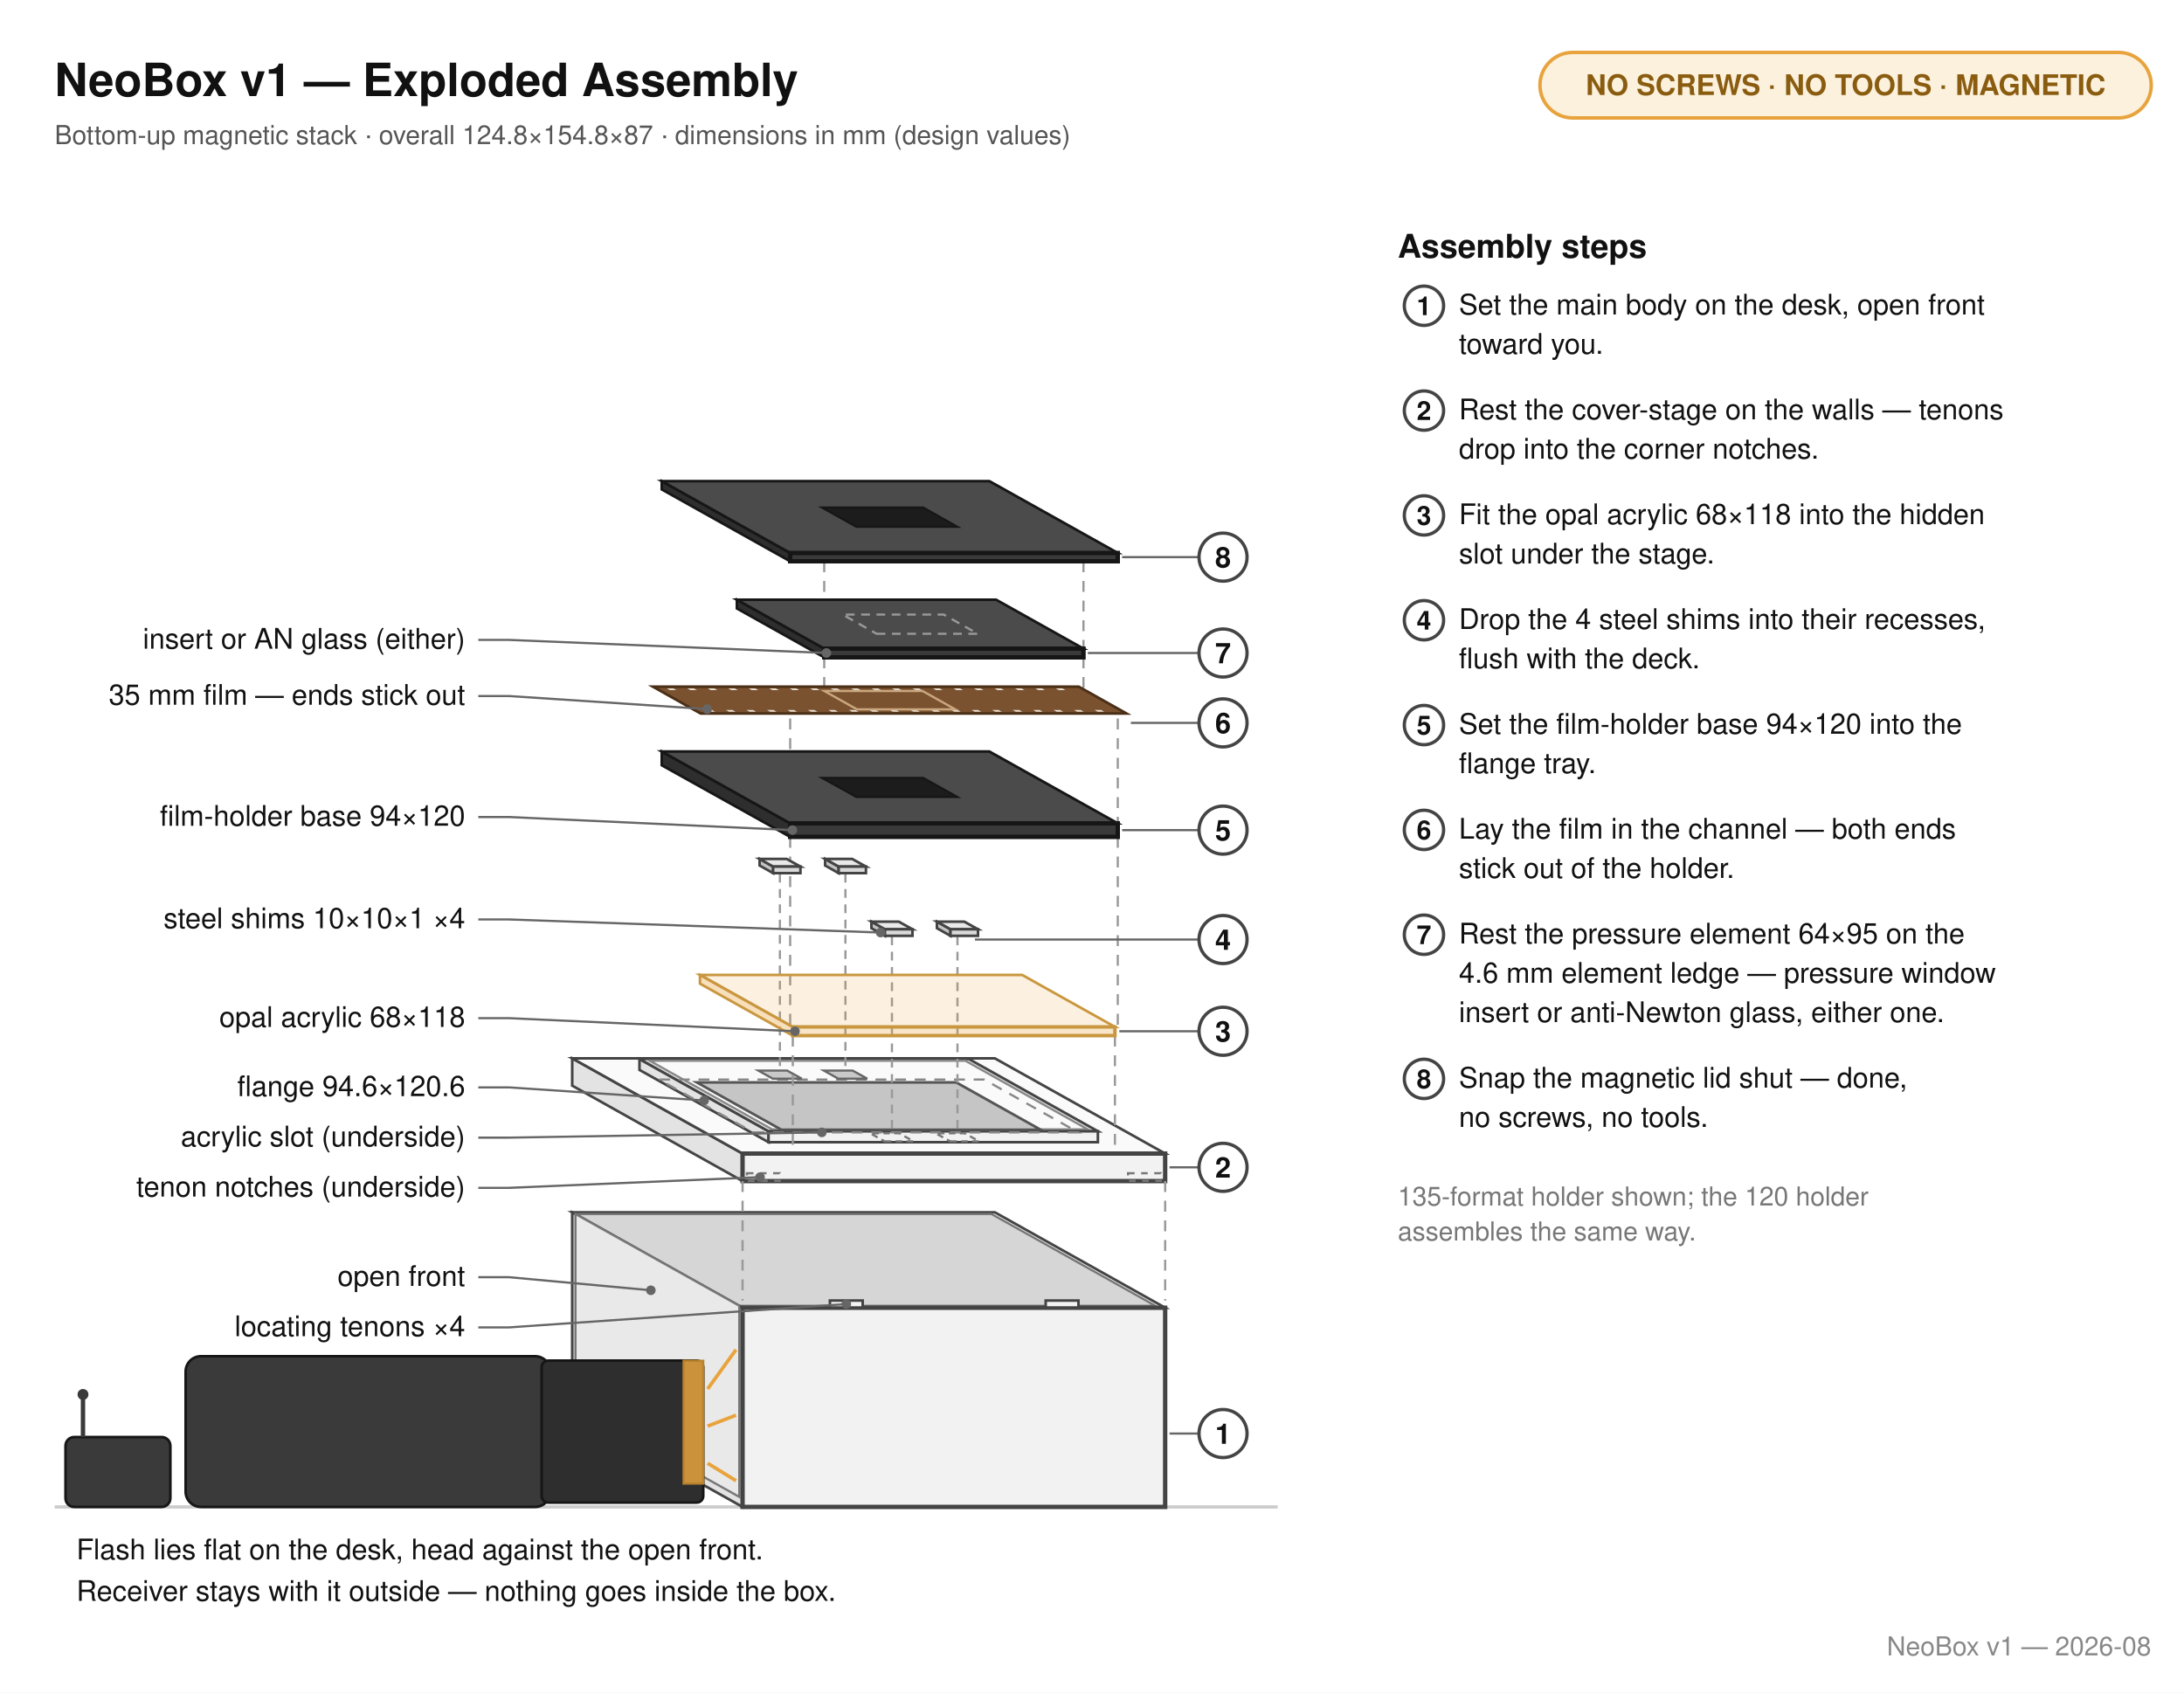
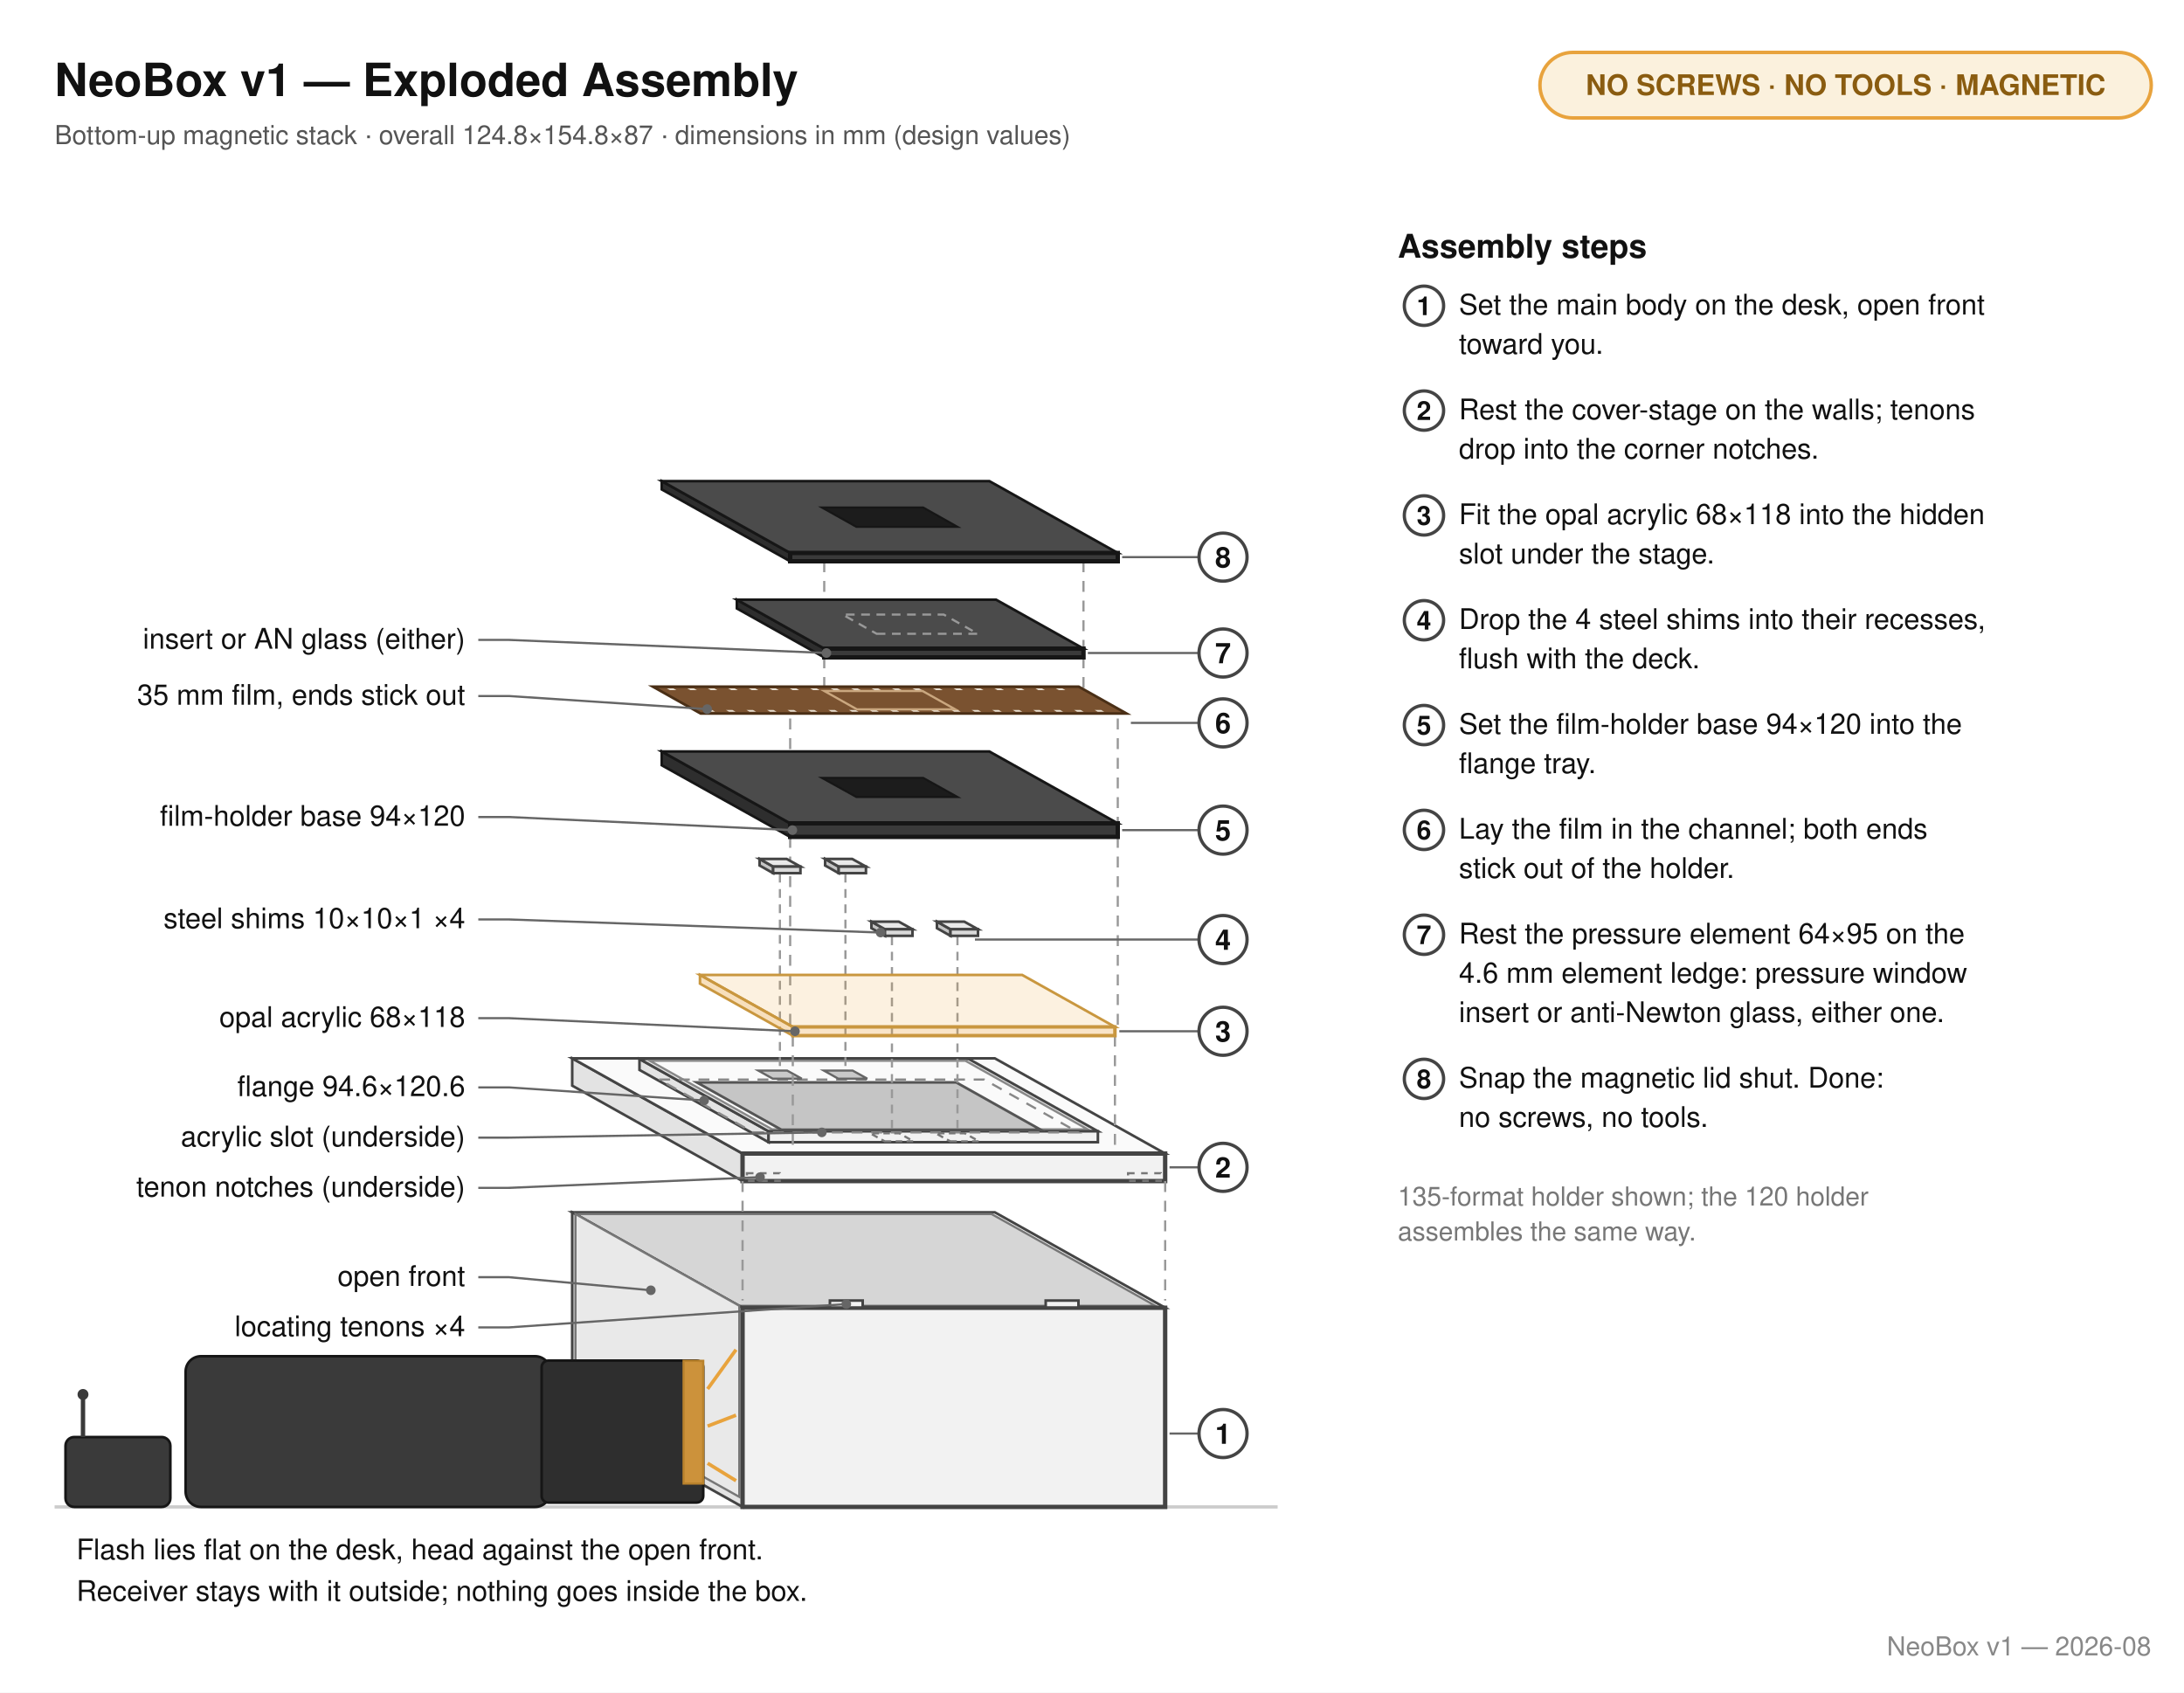
<svg xmlns="http://www.w3.org/2000/svg" width="1000" height="775" viewBox="0 0 1000 775">
  <rect x="0" y="0" width="1000" height="775" fill="#ffffff" />
  <g font-family="Helvetica, Arial, sans-serif" fill="#111">
    <text x="25.0" y="44.0" font-size="21" font-weight="bold" fill="#111">NeoBox v1 — Exploded Assembly</text>
    <text x="25.0" y="66.0" font-size="12" fill="#555">Bottom-up magnetic stack · overall 124.8×154.8×87 · dimensions in mm (design values)</text>
    <rect x="705.1" y="24" width="279.9" height="30" rx="15" fill="#fbf1dd" stroke="#e8a33d" stroke-width="1.6" />
    <text x="845.1" y="43.5" font-size="13" text-anchor="middle" font-weight="bold" fill="#8a5c10">NO SCREWS · NO TOOLS · MAGNETIC</text>
    <text x="985.0" y="758.0" font-size="12" text-anchor="end" fill="#888">NeoBox v1 — 2026-08</text>
    <line x1="25.0" y1="690.0" x2="585.0" y2="690.0" stroke="#ccc" stroke-width="1.5" />
    <polygon points="340.0,598.8 533.5,598.8 455.5,555.1 262.0,555.1" fill="#fafafa" stroke="#444" stroke-width="1.2" />
    <polygon points="338.5,597.9 529.0,597.9 454.0,555.9 263.5,555.9" fill="#d6d6d6" stroke="#777" stroke-width="1" />
    <polygon points="340.0,690.0 340.0,598.8 262.0,555.1 262.0,646.3" fill="#e3e3e3" stroke="#444" stroke-width="1.2" />
    <polygon points="338.5,685.4 263.5,643.4 263.5,555.9 338.5,597.9" fill="#e9e9e9" stroke="#777" stroke-width="1" />
    <polygon points="340.0,690.0 533.5,690.0 533.5,598.8 340.0,598.8" fill="#f2f2f2" stroke="#444" stroke-width="2" />
    <rect x="380.0" y="595.5" width="15.0" height="3.2" fill="#f2f2f2" stroke="#444" stroke-width="1.2" />
    <rect x="478.8" y="595.5" width="15.0" height="3.2" fill="#f2f2f2" stroke="#444" stroke-width="1.2" />
    <rect x="30" y="658" width="48" height="32" rx="4" fill="#3a3a3a" stroke="#161616" stroke-width="1.2" />
    <line x1="38.0" y1="658.0" x2="38.0" y2="640.0" stroke="#3a3a3a" stroke-width="2" />
    <circle cx="38" cy="638.5" r="2.5" fill="#3a3a3a" />
    <rect x="85" y="621" width="167" height="69" rx="7" fill="#3a3a3a" stroke="#161616" stroke-width="1.2" />
    <rect x="248" y="623" width="74" height="65" rx="3" fill="#2e2e2e" stroke="#161616" stroke-width="1.2" />
    <rect x="313" y="623.1" width="9" height="56.2" fill="#e8a33d" fill-opacity="0.85" stroke="#b9822c" stroke-width="1" />
    <line x1="324.0" y1="636.0" x2="337.0" y2="618.0" stroke="#e8a33d" stroke-width="1.6" />
    <line x1="324.0" y1="653.0" x2="337.0" y2="648.0" stroke="#e8a33d" stroke-width="1.6" />
    <line x1="324.0" y1="670.0" x2="337.0" y2="678.0" stroke="#e8a33d" stroke-width="1.6" />
    <text x="35.0" y="714.0" font-size="13" fill="#111">Flash lies flat on the desk, head against the open front.</text>
-     <text x="35.0" y="733.0" font-size="13" fill="#111">Receiver stays with it outside — nothing goes inside the box.</text>
+     <text x="35.0" y="733.0" font-size="13" fill="#111">Receiver stays with it outside; nothing goes inside the box.</text>
    <polygon points="340.0,540.8 340.0,528.2 262.0,484.6 262.0,497.1" fill="#e3e3e3" stroke="#444" stroke-width="1.2" />
    <polygon points="340.0,528.2 533.5,528.2 455.5,484.6 262.0,484.6" fill="#fafafa" stroke="#444" stroke-width="1.2" />
    <polygon points="340.0,540.8 533.5,540.8 533.5,528.2 340.0,528.2" fill="#f2f2f2" stroke="#444" stroke-width="2" />
    <rect x="342.0" y="537.2" width="15.0" height="3.5" fill="none" stroke="#777" stroke-width="1" stroke-dasharray="3,3" />
    <rect x="516.5" y="537.2" width="15.0" height="3.5" fill="none" stroke="#777" stroke-width="1" stroke-dasharray="3,3" />
    <polygon points="351.9,523.0 292.8,489.9 292.8,484.9 351.9,518.0" fill="#e3e3e3" stroke="#444" stroke-width="1.2" />
    <polygon points="351.9,518.0 502.7,518.0 443.6,484.9 292.8,484.9" fill="#e9e9e9" stroke="#444" stroke-width="1.2" />
    <polygon points="353.5,517.1 498.0,517.1 442.0,485.7 297.5,485.7" fill="#fafafa" stroke="#888" stroke-width="1" />
    <polygon points="351.9,523.0 502.7,523.0 502.7,518.0 351.9,518.0" fill="#f2f2f2" stroke="#444" stroke-width="1.2" />
    <polygon points="344.9,518.5 493.7,518.5 450.6,494.3 301.8,494.3" fill="none" stroke="#888" stroke-width="1" stroke-dasharray="5,4" />
    <polygon points="357.8,517.3 476.5,517.3 437.8,495.6 319.0,495.6" fill="#c5c5c5" stroke="#555" stroke-width="1.2" />
    <polygon points="405.1,522.6 418.3,522.6 411.7,518.9 398.4,518.9" fill="none" stroke="#777" stroke-width="1" stroke-dasharray="3,2" />
    <polygon points="435.1,522.6 448.3,522.6 441.7,518.9 428.4,518.9" fill="none" stroke="#777" stroke-width="1" stroke-dasharray="3,2" />
    <polygon points="353.8,493.9 367.1,493.9 360.4,490.2 347.2,490.2" fill="#c9c9c9" stroke="#666" stroke-width="1" />
    <polygon points="383.8,493.9 397.1,493.9 390.4,490.2 377.2,490.2" fill="#c9c9c9" stroke="#666" stroke-width="1" />
    <line x1="340.0" y1="540.8" x2="340.0" y2="595.5" stroke="#999" stroke-width="1" stroke-dasharray="5,4" />
    <line x1="533.5" y1="540.8" x2="533.5" y2="595.5" stroke="#999" stroke-width="1" stroke-dasharray="5,4" />
    <line x1="363.0" y1="474.2" x2="363.0" y2="528.2" stroke="#999" stroke-width="1" stroke-dasharray="5,4" />
    <line x1="510.5" y1="474.2" x2="510.5" y2="528.2" stroke="#999" stroke-width="1" stroke-dasharray="5,4" />
    <line x1="361.8" y1="383.2" x2="361.8" y2="470.2" stroke="#999" stroke-width="1" stroke-dasharray="5,4" />
    <line x1="511.8" y1="383.2" x2="511.8" y2="470.2" stroke="#999" stroke-width="1" stroke-dasharray="5,4" />
    <line x1="361.8" y1="329.0" x2="361.8" y2="377.0" stroke="#999" stroke-width="1" stroke-dasharray="5,4" />
    <line x1="511.8" y1="329.0" x2="511.8" y2="377.0" stroke="#999" stroke-width="1" stroke-dasharray="5,4" />
    <line x1="377.4" y1="301.0" x2="377.4" y2="327.0" stroke="#999" stroke-width="1" stroke-dasharray="5,4" />
    <line x1="496.1" y1="301.0" x2="496.1" y2="327.0" stroke="#999" stroke-width="1" stroke-dasharray="5,4" />
    <line x1="377.4" y1="257.0" x2="377.4" y2="297.0" stroke="#999" stroke-width="1" stroke-dasharray="5,4" />
    <line x1="496.1" y1="257.0" x2="496.1" y2="297.0" stroke="#999" stroke-width="1" stroke-dasharray="5,4" />
    <line x1="408.4" y1="428.8" x2="408.4" y2="517.8" stroke="#999" stroke-width="1" stroke-dasharray="4,3" />
    <line x1="438.4" y1="428.8" x2="438.4" y2="517.8" stroke="#999" stroke-width="1" stroke-dasharray="4,3" />
    <line x1="357.1" y1="400.1" x2="357.1" y2="489.1" stroke="#999" stroke-width="1" stroke-dasharray="4,3" />
    <line x1="387.1" y1="400.1" x2="387.1" y2="489.1" stroke="#999" stroke-width="1" stroke-dasharray="4,3" />
    <polygon points="363.0,474.2 363.0,470.2 320.5,446.4 320.5,450.4" fill="#e8a33d" fill-opacity="0.34" stroke="#c9973f" stroke-width="1.2" />
    <polygon points="363.0,470.2 510.5,470.2 468.0,446.4 320.5,446.4" fill="#e8a33d" fill-opacity="0.16" stroke="#c9973f" stroke-width="1.2" />
    <polygon points="363.0,474.2 510.5,474.2 510.5,470.2 363.0,470.2" fill="#e8a33d" fill-opacity="0.28" stroke="#c9973f" stroke-width="1.6" />
    <polygon points="405.2,428.5 405.2,425.5 399.0,422.0 399.0,425.0" fill="#c4c4c4" stroke="#444" stroke-width="1.2" />
    <polygon points="405.2,425.5 417.8,425.5 411.5,422.0 399.0,422.0" fill="#e9e9e9" stroke="#444" stroke-width="1.2" />
    <polygon points="405.2,428.5 417.8,428.5 417.8,425.5 405.2,425.5" fill="#d9d9d9" stroke="#444" stroke-width="1.2" />
    <polygon points="435.2,428.5 435.2,425.5 429.0,422.0 429.0,425.0" fill="#c4c4c4" stroke="#444" stroke-width="1.2" />
    <polygon points="435.2,425.5 447.8,425.5 441.5,422.0 429.0,422.0" fill="#e9e9e9" stroke="#444" stroke-width="1.2" />
    <polygon points="435.2,428.5 447.8,428.5 447.8,425.5 435.2,425.5" fill="#d9d9d9" stroke="#444" stroke-width="1.2" />
    <polygon points="354.0,399.8 354.0,396.8 347.8,393.3 347.8,396.3" fill="#c4c4c4" stroke="#444" stroke-width="1.2" />
    <polygon points="354.0,396.8 366.5,396.8 360.2,393.3 347.8,393.3" fill="#e9e9e9" stroke="#444" stroke-width="1.2" />
    <polygon points="354.0,399.8 366.5,399.8 366.5,396.8 354.0,396.8" fill="#d9d9d9" stroke="#444" stroke-width="1.2" />
    <polygon points="384.0,399.8 384.0,396.8 377.8,393.3 377.8,396.3" fill="#c4c4c4" stroke="#444" stroke-width="1.2" />
    <polygon points="384.0,396.8 396.5,396.8 390.2,393.3 377.8,393.3" fill="#e9e9e9" stroke="#444" stroke-width="1.2" />
    <polygon points="384.0,399.8 396.5,399.8 396.5,396.8 384.0,396.8" fill="#d9d9d9" stroke="#444" stroke-width="1.2" />
    <polygon points="361.8,383.2 361.8,377.0 303.0,344.1 303.0,350.4" fill="#2e2e2e" stroke="#161616" stroke-width="1.2" />
    <polygon points="361.8,377.0 511.8,377.0 453.0,344.1 303.0,344.1" fill="#4b4b4b" stroke="#161616" stroke-width="1.2" />
    <polygon points="361.8,383.2 511.8,383.2 511.8,377.0 361.8,377.0" fill="#3a3a3a" stroke="#161616" stroke-width="2" />
    <polygon points="392.1,364.9 438.3,364.9 422.7,356.2 376.4,356.2" fill="#1c1c1c" stroke="#161616" stroke-width="1" />
    <polygon points="320.8,326.7 515.8,326.7 493.9,314.4 298.9,314.4" fill="#7a5230" stroke="#4a2f16" stroke-width="1.2" />
    <polygon points="324.4,325.9 327.4,325.9 326.1,325.1 323.1,325.1" fill="#e9e0d2" stroke="none" stroke-width="0" />
    <polygon points="306.7,316.0 309.7,316.0 308.3,315.2 305.3,315.2" fill="#e9e0d2" stroke="none" stroke-width="0" />
    <polygon points="333.8,325.9 336.8,325.9 335.4,325.1 332.4,325.1" fill="#e9e0d2" stroke="none" stroke-width="0" />
    <polygon points="316.1,316.0 319.1,316.0 317.7,315.2 314.7,315.2" fill="#e9e0d2" stroke="none" stroke-width="0" />
    <polygon points="343.2,325.9 346.2,325.9 344.8,325.1 341.8,325.1" fill="#e9e0d2" stroke="none" stroke-width="0" />
    <polygon points="325.4,316.0 328.4,316.0 327.1,315.2 324.1,315.2" fill="#e9e0d2" stroke="none" stroke-width="0" />
    <polygon points="352.6,325.9 355.6,325.9 354.2,325.1 351.2,325.1" fill="#e9e0d2" stroke="none" stroke-width="0" />
    <polygon points="334.8,316.0 337.8,316.0 336.4,315.2 333.4,315.2" fill="#e9e0d2" stroke="none" stroke-width="0" />
    <polygon points="361.9,325.9 364.9,325.9 363.6,325.1 360.6,325.1" fill="#e9e0d2" stroke="none" stroke-width="0" />
    <polygon points="344.2,316.0 347.2,316.0 345.8,315.2 342.8,315.2" fill="#e9e0d2" stroke="none" stroke-width="0" />
    <polygon points="371.3,325.9 374.3,325.9 372.9,325.1 369.9,325.1" fill="#e9e0d2" stroke="none" stroke-width="0" />
    <polygon points="353.6,316.0 356.6,316.0 355.2,315.2 352.2,315.2" fill="#e9e0d2" stroke="none" stroke-width="0" />
    <polygon points="380.7,325.9 383.7,325.9 382.3,325.1 379.3,325.1" fill="#e9e0d2" stroke="none" stroke-width="0" />
    <polygon points="362.9,316.0 365.9,316.0 364.6,315.2 361.6,315.2" fill="#e9e0d2" stroke="none" stroke-width="0" />
    <polygon points="390.1,325.9 393.1,325.9 391.7,325.1 388.7,325.1" fill="#e9e0d2" stroke="none" stroke-width="0" />
    <polygon points="372.3,316.0 375.3,316.0 373.9,315.2 370.9,315.2" fill="#e9e0d2" stroke="none" stroke-width="0" />
    <polygon points="399.4,325.9 402.4,325.9 401.1,325.1 398.1,325.1" fill="#e9e0d2" stroke="none" stroke-width="0" />
    <polygon points="381.7,316.0 384.7,316.0 383.3,315.2 380.3,315.2" fill="#e9e0d2" stroke="none" stroke-width="0" />
    <polygon points="408.8,325.9 411.8,325.9 410.4,325.1 407.4,325.1" fill="#e9e0d2" stroke="none" stroke-width="0" />
    <polygon points="391.1,316.0 394.1,316.0 392.7,315.2 389.7,315.2" fill="#e9e0d2" stroke="none" stroke-width="0" />
    <polygon points="418.2,325.9 421.2,325.9 419.8,325.1 416.8,325.1" fill="#e9e0d2" stroke="none" stroke-width="0" />
    <polygon points="400.4,316.0 403.4,316.0 402.1,315.2 399.1,315.2" fill="#e9e0d2" stroke="none" stroke-width="0" />
    <polygon points="427.6,325.9 430.6,325.9 429.2,325.1 426.2,325.1" fill="#e9e0d2" stroke="none" stroke-width="0" />
    <polygon points="409.8,316.0 412.8,316.0 411.4,315.2 408.4,315.2" fill="#e9e0d2" stroke="none" stroke-width="0" />
    <polygon points="436.9,325.9 439.9,325.9 438.6,325.1 435.6,325.1" fill="#e9e0d2" stroke="none" stroke-width="0" />
    <polygon points="419.2,316.0 422.2,316.0 420.8,315.2 417.8,315.2" fill="#e9e0d2" stroke="none" stroke-width="0" />
    <polygon points="446.3,325.9 449.3,325.9 447.9,325.1 444.9,325.1" fill="#e9e0d2" stroke="none" stroke-width="0" />
    <polygon points="428.6,316.0 431.6,316.0 430.2,315.2 427.2,315.2" fill="#e9e0d2" stroke="none" stroke-width="0" />
    <polygon points="455.7,325.9 458.7,325.9 457.3,325.1 454.3,325.1" fill="#e9e0d2" stroke="none" stroke-width="0" />
    <polygon points="437.9,316.0 440.9,316.0 439.6,315.2 436.6,315.2" fill="#e9e0d2" stroke="none" stroke-width="0" />
    <polygon points="465.1,325.9 468.1,325.9 466.7,325.1 463.7,325.1" fill="#e9e0d2" stroke="none" stroke-width="0" />
    <polygon points="447.3,316.0 450.3,316.0 448.9,315.2 445.9,315.2" fill="#e9e0d2" stroke="none" stroke-width="0" />
    <polygon points="474.4,325.9 477.4,325.9 476.1,325.1 473.1,325.1" fill="#e9e0d2" stroke="none" stroke-width="0" />
    <polygon points="456.7,316.0 459.7,316.0 458.3,315.2 455.3,315.2" fill="#e9e0d2" stroke="none" stroke-width="0" />
    <polygon points="483.8,325.9 486.8,325.9 485.4,325.1 482.4,325.1" fill="#e9e0d2" stroke="none" stroke-width="0" />
    <polygon points="466.1,316.0 469.1,316.0 467.7,315.2 464.7,315.2" fill="#e9e0d2" stroke="none" stroke-width="0" />
    <polygon points="493.2,325.9 496.2,325.9 494.8,325.1 491.8,325.1" fill="#e9e0d2" stroke="none" stroke-width="0" />
    <polygon points="475.4,316.0 478.4,316.0 477.1,315.2 474.1,315.2" fill="#e9e0d2" stroke="none" stroke-width="0" />
    <polygon points="502.6,325.9 505.6,325.9 504.2,325.1 501.2,325.1" fill="#e9e0d2" stroke="none" stroke-width="0" />
    <polygon points="484.8,316.0 487.8,316.0 486.4,315.2 483.4,315.2" fill="#e9e0d2" stroke="none" stroke-width="0" />
    <polygon points="392.4,324.8 437.4,324.8 422.4,316.4 377.4,316.4" fill="none" stroke="#caa77f" stroke-width="1" />
    <polygon points="377.4,301.0 377.4,297.0 337.4,274.6 337.4,278.6" fill="#2e2e2e" stroke="#161616" stroke-width="1.2" />
    <polygon points="377.4,297.0 496.1,297.0 456.1,274.6 337.4,274.6" fill="#4b4b4b" stroke="#161616" stroke-width="1.2" />
    <polygon points="377.4,301.0 496.1,301.0 496.1,297.0 377.4,297.0" fill="#3a3a3a" stroke="#161616" stroke-width="2" />
    <polygon points="401.4,290.2 447.7,290.2 432.1,281.4 385.8,281.4" fill="none" stroke="#999" stroke-width="1" stroke-dasharray="4,3" />
    <polygon points="361.8,257.0 361.8,253.2 303.0,220.3 303.0,224.1" fill="#2e2e2e" stroke="#161616" stroke-width="1.2" />
    <polygon points="361.8,253.2 511.8,253.2 453.0,220.3 303.0,220.3" fill="#4b4b4b" stroke="#161616" stroke-width="1.2" />
    <polygon points="361.8,257.0 511.8,257.0 511.8,253.2 361.8,253.2" fill="#3a3a3a" stroke="#161616" stroke-width="2" />
    <polygon points="392.1,241.2 438.3,241.2 422.7,232.4 376.4,232.4" fill="#1c1c1c" stroke="#161616" stroke-width="1" />
    <line x1="535.5" y1="656.4" x2="549.0" y2="656.4" stroke="#666" stroke-width="1" />
    <circle cx="560.0" cy="656.4" r="11" fill="#fff" stroke="#444" stroke-width="1.5" />
    <text x="560.0" y="661.1" font-size="13" text-anchor="middle" font-weight="bold" fill="#111">1</text>
    <line x1="535.5" y1="534.5" x2="549.0" y2="534.5" stroke="#666" stroke-width="1" />
    <circle cx="560.0" cy="534.5" r="11" fill="#fff" stroke="#444" stroke-width="1.5" />
    <text x="560.0" y="539.2" font-size="13" text-anchor="middle" font-weight="bold" fill="#111">2</text>
    <line x1="512.5" y1="472.2" x2="549.0" y2="472.2" stroke="#666" stroke-width="1" />
    <circle cx="560.0" cy="472.2" r="11" fill="#fff" stroke="#444" stroke-width="1.5" />
    <text x="560.0" y="476.9" font-size="13" text-anchor="middle" font-weight="bold" fill="#111">3</text>
    <line x1="446.4" y1="430.2" x2="549.0" y2="430.2" stroke="#666" stroke-width="1" />
    <circle cx="560.0" cy="430.2" r="11" fill="#fff" stroke="#444" stroke-width="1.5" />
    <text x="560.0" y="434.9" font-size="13" text-anchor="middle" font-weight="bold" fill="#111">4</text>
    <line x1="513.8" y1="380.1" x2="549.0" y2="380.1" stroke="#666" stroke-width="1" />
    <circle cx="560.0" cy="380.1" r="11" fill="#fff" stroke="#444" stroke-width="1.5" />
    <text x="560.0" y="384.8" font-size="13" text-anchor="middle" font-weight="bold" fill="#111">5</text>
    <line x1="517.8" y1="331.0" x2="549.0" y2="331.0" stroke="#666" stroke-width="1" />
    <circle cx="560.0" cy="331.0" r="11" fill="#fff" stroke="#444" stroke-width="1.5" />
    <text x="560.0" y="335.7" font-size="13" text-anchor="middle" font-weight="bold" fill="#111">6</text>
    <line x1="498.1" y1="299.0" x2="549.0" y2="299.0" stroke="#666" stroke-width="1" />
    <circle cx="560.0" cy="299.0" r="11" fill="#fff" stroke="#444" stroke-width="1.5" />
    <text x="560.0" y="303.7" font-size="13" text-anchor="middle" font-weight="bold" fill="#111">7</text>
    <line x1="513.8" y1="255.1" x2="549.0" y2="255.1" stroke="#666" stroke-width="1" />
    <circle cx="560.0" cy="255.1" r="11" fill="#fff" stroke="#444" stroke-width="1.5" />
    <text x="560.0" y="259.8" font-size="13" text-anchor="middle" font-weight="bold" fill="#111">8</text>
    <text x="213.0" y="297.0" font-size="13" text-anchor="end" fill="#111">insert or AN glass (either)</text>
    <polyline points="219.0,293.0 233.0,293.0 378.4,299.0" fill="none" stroke="#666" stroke-width="1" />
    <circle cx="378.4" cy="299.0" r="2.2" fill="#666" />
-     <text x="213.0" y="322.7" font-size="13" text-anchor="end" fill="#111">35 mm film — ends stick out</text>
+     <text x="213.0" y="322.7" font-size="13" text-anchor="end" fill="#111">35 mm film, ends stick out</text>
    <polyline points="219.0,318.7 233.0,318.7 323.8,324.7" fill="none" stroke="#666" stroke-width="1" />
    <circle cx="323.8" cy="324.7" r="2.2" fill="#666" />
    <text x="213.0" y="378.1" font-size="13" text-anchor="end" fill="#111">film-holder base 94×120</text>
    <polyline points="219.0,374.1 233.0,374.1 362.8,380.1" fill="none" stroke="#666" stroke-width="1" />
    <circle cx="362.8" cy="380.1" r="2.2" fill="#666" />
    <text x="213.0" y="425.0" font-size="13" text-anchor="end" fill="#111">steel shims 10×10×1 ×4</text>
    <polyline points="219.0,421.0 233.0,421.0 403.2,427.0" fill="none" stroke="#666" stroke-width="1" />
    <circle cx="403.2" cy="427.0" r="2.2" fill="#666" />
    <text x="213.0" y="470.2" font-size="13" text-anchor="end" fill="#111">opal acrylic 68×118</text>
    <polyline points="219.0,466.2 233.0,466.2 364.0,472.2" fill="none" stroke="#666" stroke-width="1" />
    <circle cx="364.0" cy="472.2" r="2.2" fill="#666" />
    <text x="213.0" y="501.9" font-size="13" text-anchor="end" fill="#111">flange 94.6×120.6</text>
    <polyline points="219.0,497.9 233.0,497.9 322.4,503.9" fill="none" stroke="#666" stroke-width="1" />
    <circle cx="322.4" cy="503.9" r="2.2" fill="#666" />
    <text x="213.0" y="524.9" font-size="13" text-anchor="end" fill="#111">acrylic slot (underside)</text>
    <polyline points="219.0,520.9 233.0,520.9 376.3,518.5" fill="none" stroke="#666" stroke-width="1" />
    <circle cx="376.3" cy="518.5" r="2.2" fill="#666" />
    <text x="213.0" y="547.9" font-size="13" text-anchor="end" fill="#111">tenon notches (underside)</text>
    <polyline points="219.0,543.9 233.0,543.9 348.0,539.0" fill="none" stroke="#666" stroke-width="1" />
    <circle cx="348.0" cy="539.0" r="2.2" fill="#666" />
    <text x="213.0" y="588.8" font-size="13" text-anchor="end" fill="#111">open front</text>
    <polyline points="219.0,584.8 233.0,584.8 298.0,590.8" fill="none" stroke="#666" stroke-width="1" />
    <circle cx="298.0" cy="590.8" r="2.2" fill="#666" />
    <text x="213.0" y="611.8" font-size="13" text-anchor="end" fill="#111">locating tenons ×4</text>
    <polyline points="219.0,607.8 233.0,607.8 387.5,597.1" fill="none" stroke="#666" stroke-width="1" />
    <circle cx="387.5" cy="597.1" r="2.2" fill="#666" />
    <text x="640.0" y="118.0" font-size="15" font-weight="bold" fill="#111">Assembly steps</text>
    <circle cx="652.0" cy="140.0" r="9" fill="#fff" stroke="#444" stroke-width="1.5" />
    <text x="652.0" y="144.3" font-size="12" text-anchor="middle" font-weight="bold" fill="#111">1</text>
    <text x="668.0" y="144.0" font-size="13" fill="#111">Set the main body on the desk, open front</text>
    <text x="668.0" y="162.0" font-size="13" fill="#111">toward you.</text>
    <circle cx="652.0" cy="188.0" r="9" fill="#fff" stroke="#444" stroke-width="1.5" />
    <text x="652.0" y="192.3" font-size="12" text-anchor="middle" font-weight="bold" fill="#111">2</text>
-     <text x="668.0" y="192.0" font-size="13" fill="#111">Rest the cover-stage on the walls — tenons</text>
+     <text x="668.0" y="192.0" font-size="13" fill="#111">Rest the cover-stage on the walls; tenons</text>
    <text x="668.0" y="210.0" font-size="13" fill="#111">drop into the corner notches.</text>
    <circle cx="652.0" cy="236.0" r="9" fill="#fff" stroke="#444" stroke-width="1.5" />
    <text x="652.0" y="240.3" font-size="12" text-anchor="middle" font-weight="bold" fill="#111">3</text>
    <text x="668.0" y="240.0" font-size="13" fill="#111">Fit the opal acrylic 68×118 into the hidden</text>
    <text x="668.0" y="258.0" font-size="13" fill="#111">slot under the stage.</text>
    <circle cx="652.0" cy="284.0" r="9" fill="#fff" stroke="#444" stroke-width="1.5" />
    <text x="652.0" y="288.3" font-size="12" text-anchor="middle" font-weight="bold" fill="#111">4</text>
    <text x="668.0" y="288.0" font-size="13" fill="#111">Drop the 4 steel shims into their recesses,</text>
    <text x="668.0" y="306.0" font-size="13" fill="#111">flush with the deck.</text>
    <circle cx="652.0" cy="332.0" r="9" fill="#fff" stroke="#444" stroke-width="1.5" />
    <text x="652.0" y="336.3" font-size="12" text-anchor="middle" font-weight="bold" fill="#111">5</text>
    <text x="668.0" y="336.0" font-size="13" fill="#111">Set the film-holder base 94×120 into the</text>
    <text x="668.0" y="354.0" font-size="13" fill="#111">flange tray.</text>
    <circle cx="652.0" cy="380.0" r="9" fill="#fff" stroke="#444" stroke-width="1.5" />
    <text x="652.0" y="384.3" font-size="12" text-anchor="middle" font-weight="bold" fill="#111">6</text>
-     <text x="668.0" y="384.0" font-size="13" fill="#111">Lay the film in the channel — both ends</text>
+     <text x="668.0" y="384.0" font-size="13" fill="#111">Lay the film in the channel; both ends</text>
    <text x="668.0" y="402.0" font-size="13" fill="#111">stick out of the holder.</text>
    <circle cx="652.0" cy="428.0" r="9" fill="#fff" stroke="#444" stroke-width="1.5" />
    <text x="652.0" y="432.3" font-size="12" text-anchor="middle" font-weight="bold" fill="#111">7</text>
    <text x="668.0" y="432.0" font-size="13" fill="#111">Rest the pressure element 64×95 on the</text>
-     <text x="668.0" y="450.0" font-size="13" fill="#111">4.6 mm element ledge — pressure window</text>
+     <text x="668.0" y="450.0" font-size="13" fill="#111">4.6 mm element ledge: pressure window</text>
    <text x="668.0" y="468.0" font-size="13" fill="#111">insert or anti-Newton glass, either one.</text>
    <circle cx="652.0" cy="494.0" r="9" fill="#fff" stroke="#444" stroke-width="1.5" />
    <text x="652.0" y="498.3" font-size="12" text-anchor="middle" font-weight="bold" fill="#111">8</text>
-     <text x="668.0" y="498.0" font-size="13" fill="#111">Snap the magnetic lid shut — done,</text>
+     <text x="668.0" y="498.0" font-size="13" fill="#111">Snap the magnetic lid shut. Done:</text>
    <text x="668.0" y="516.0" font-size="13" fill="#111">no screws, no tools.</text>
    <text x="640.0" y="552.0" font-size="12" fill="#777">135-format holder shown; the 120 holder</text>
    <text x="640.0" y="568.0" font-size="12" fill="#777">assembles the same way.</text>
  </g>
</svg>
